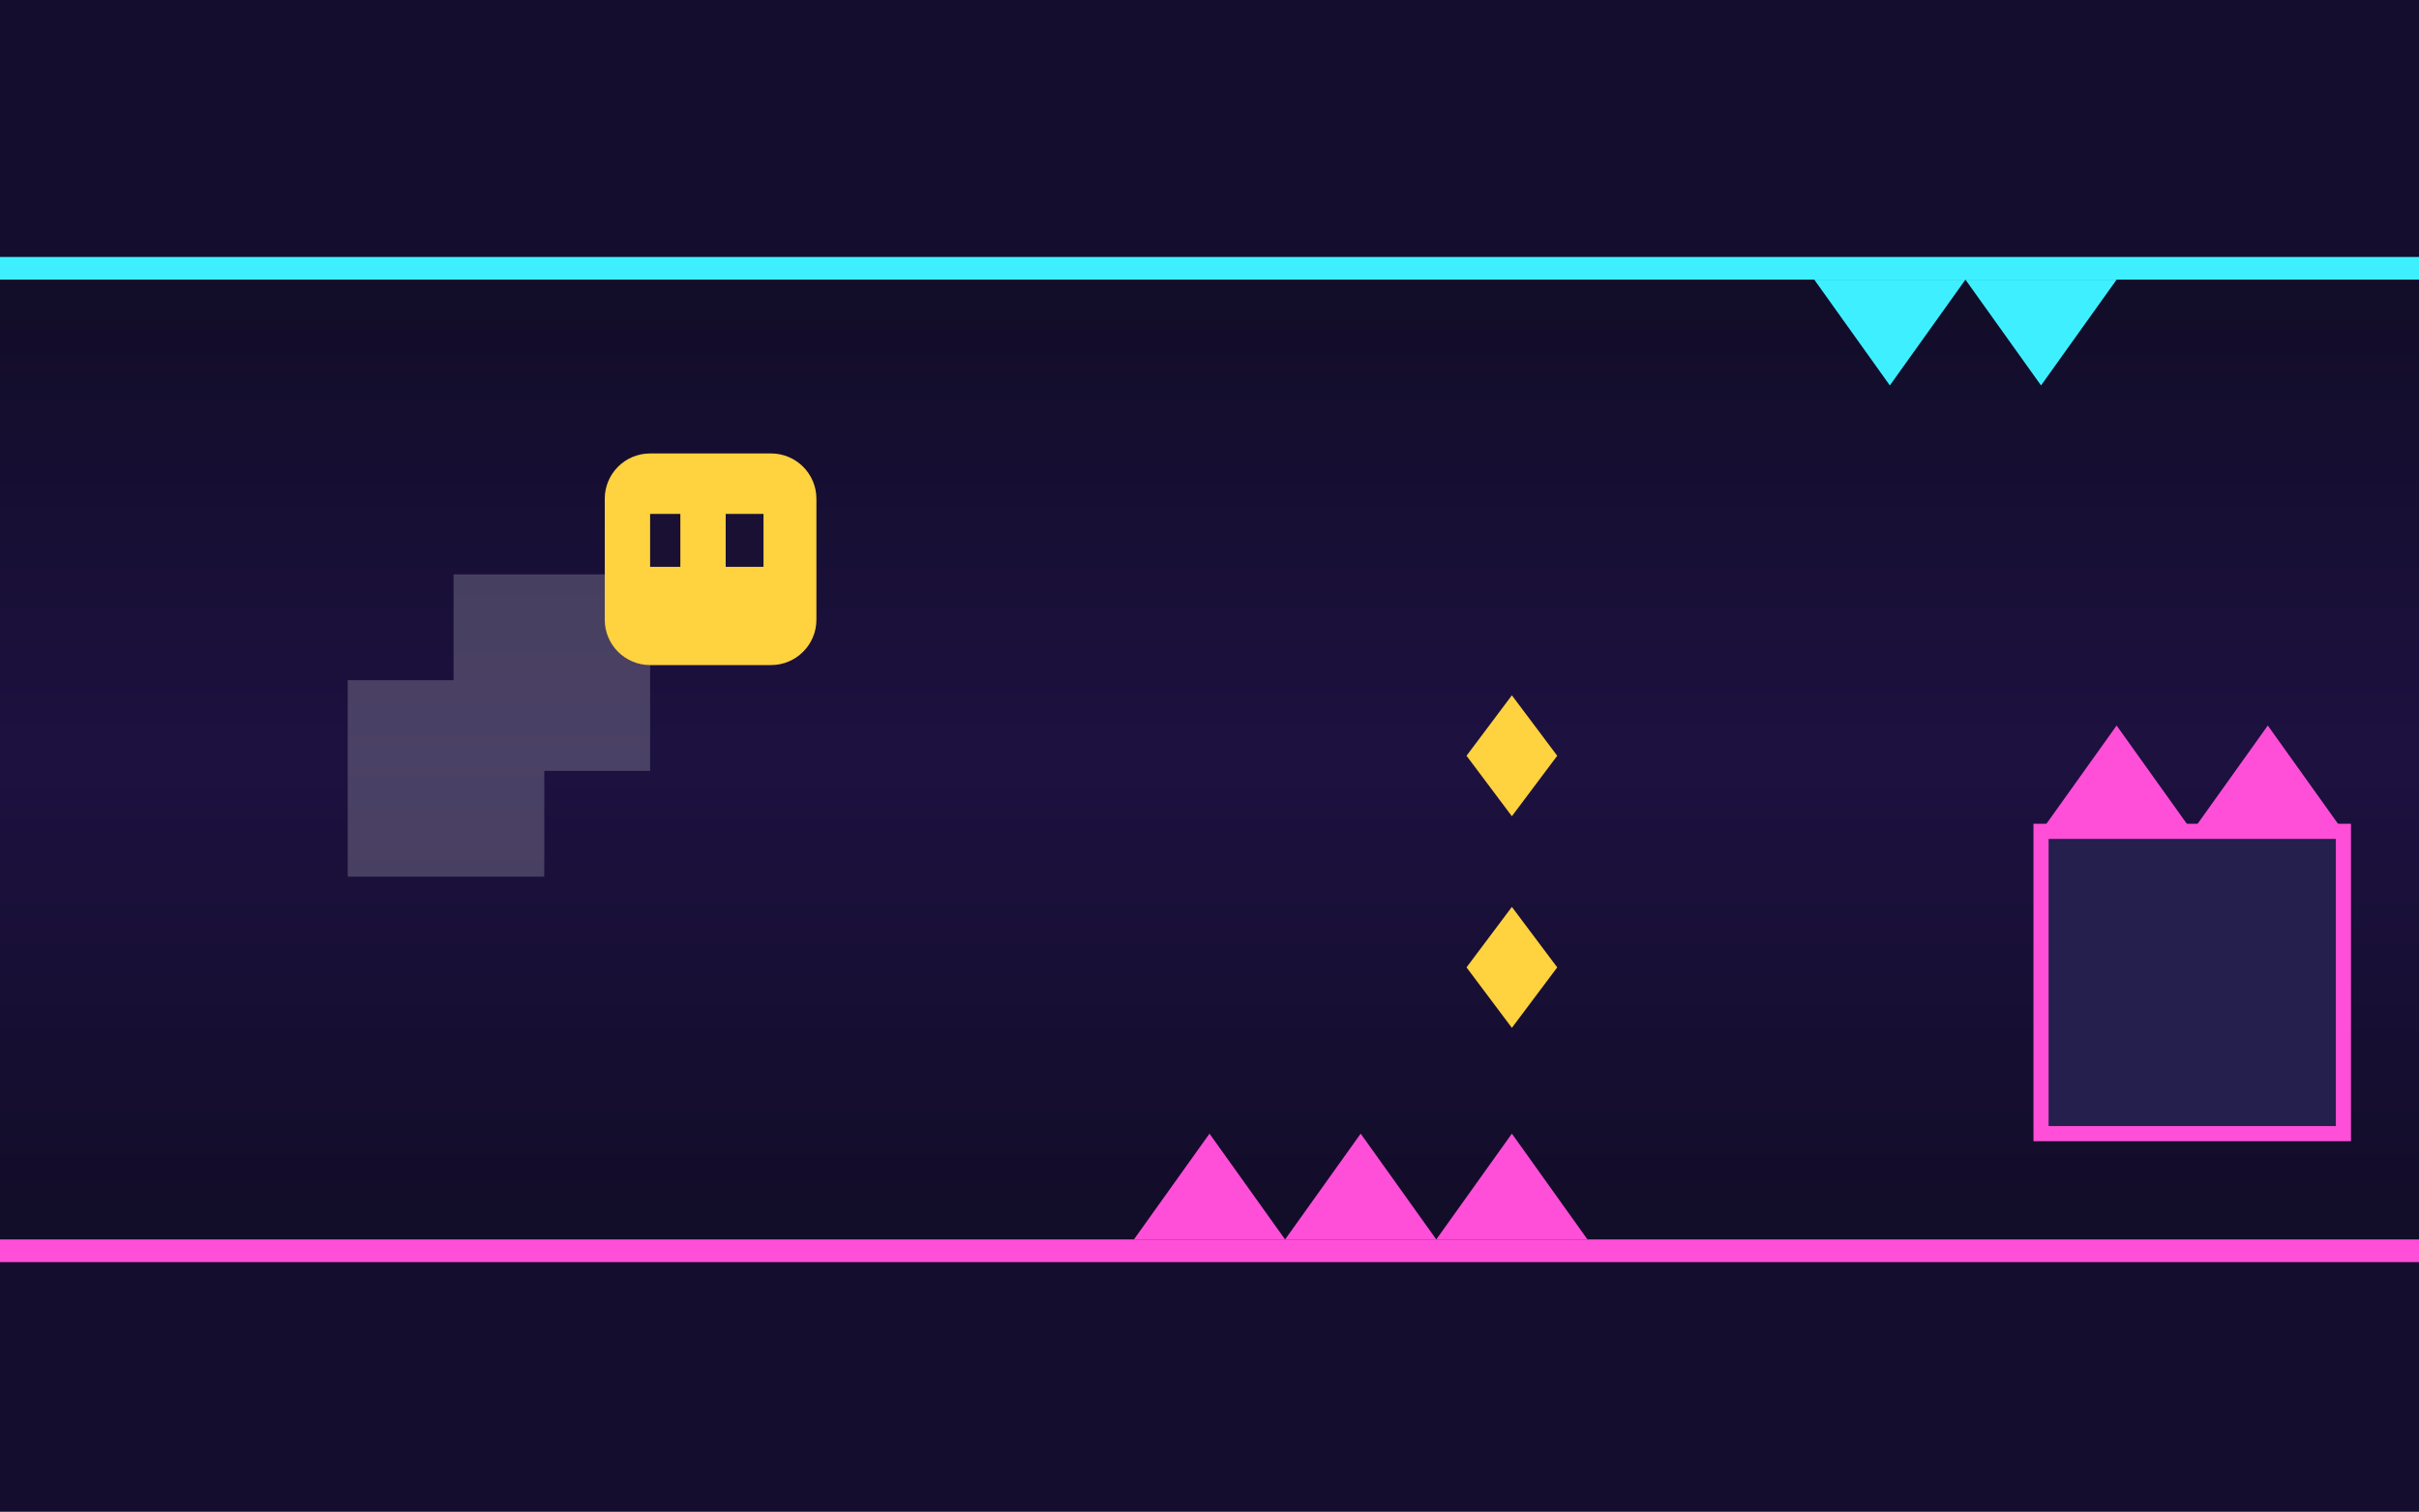
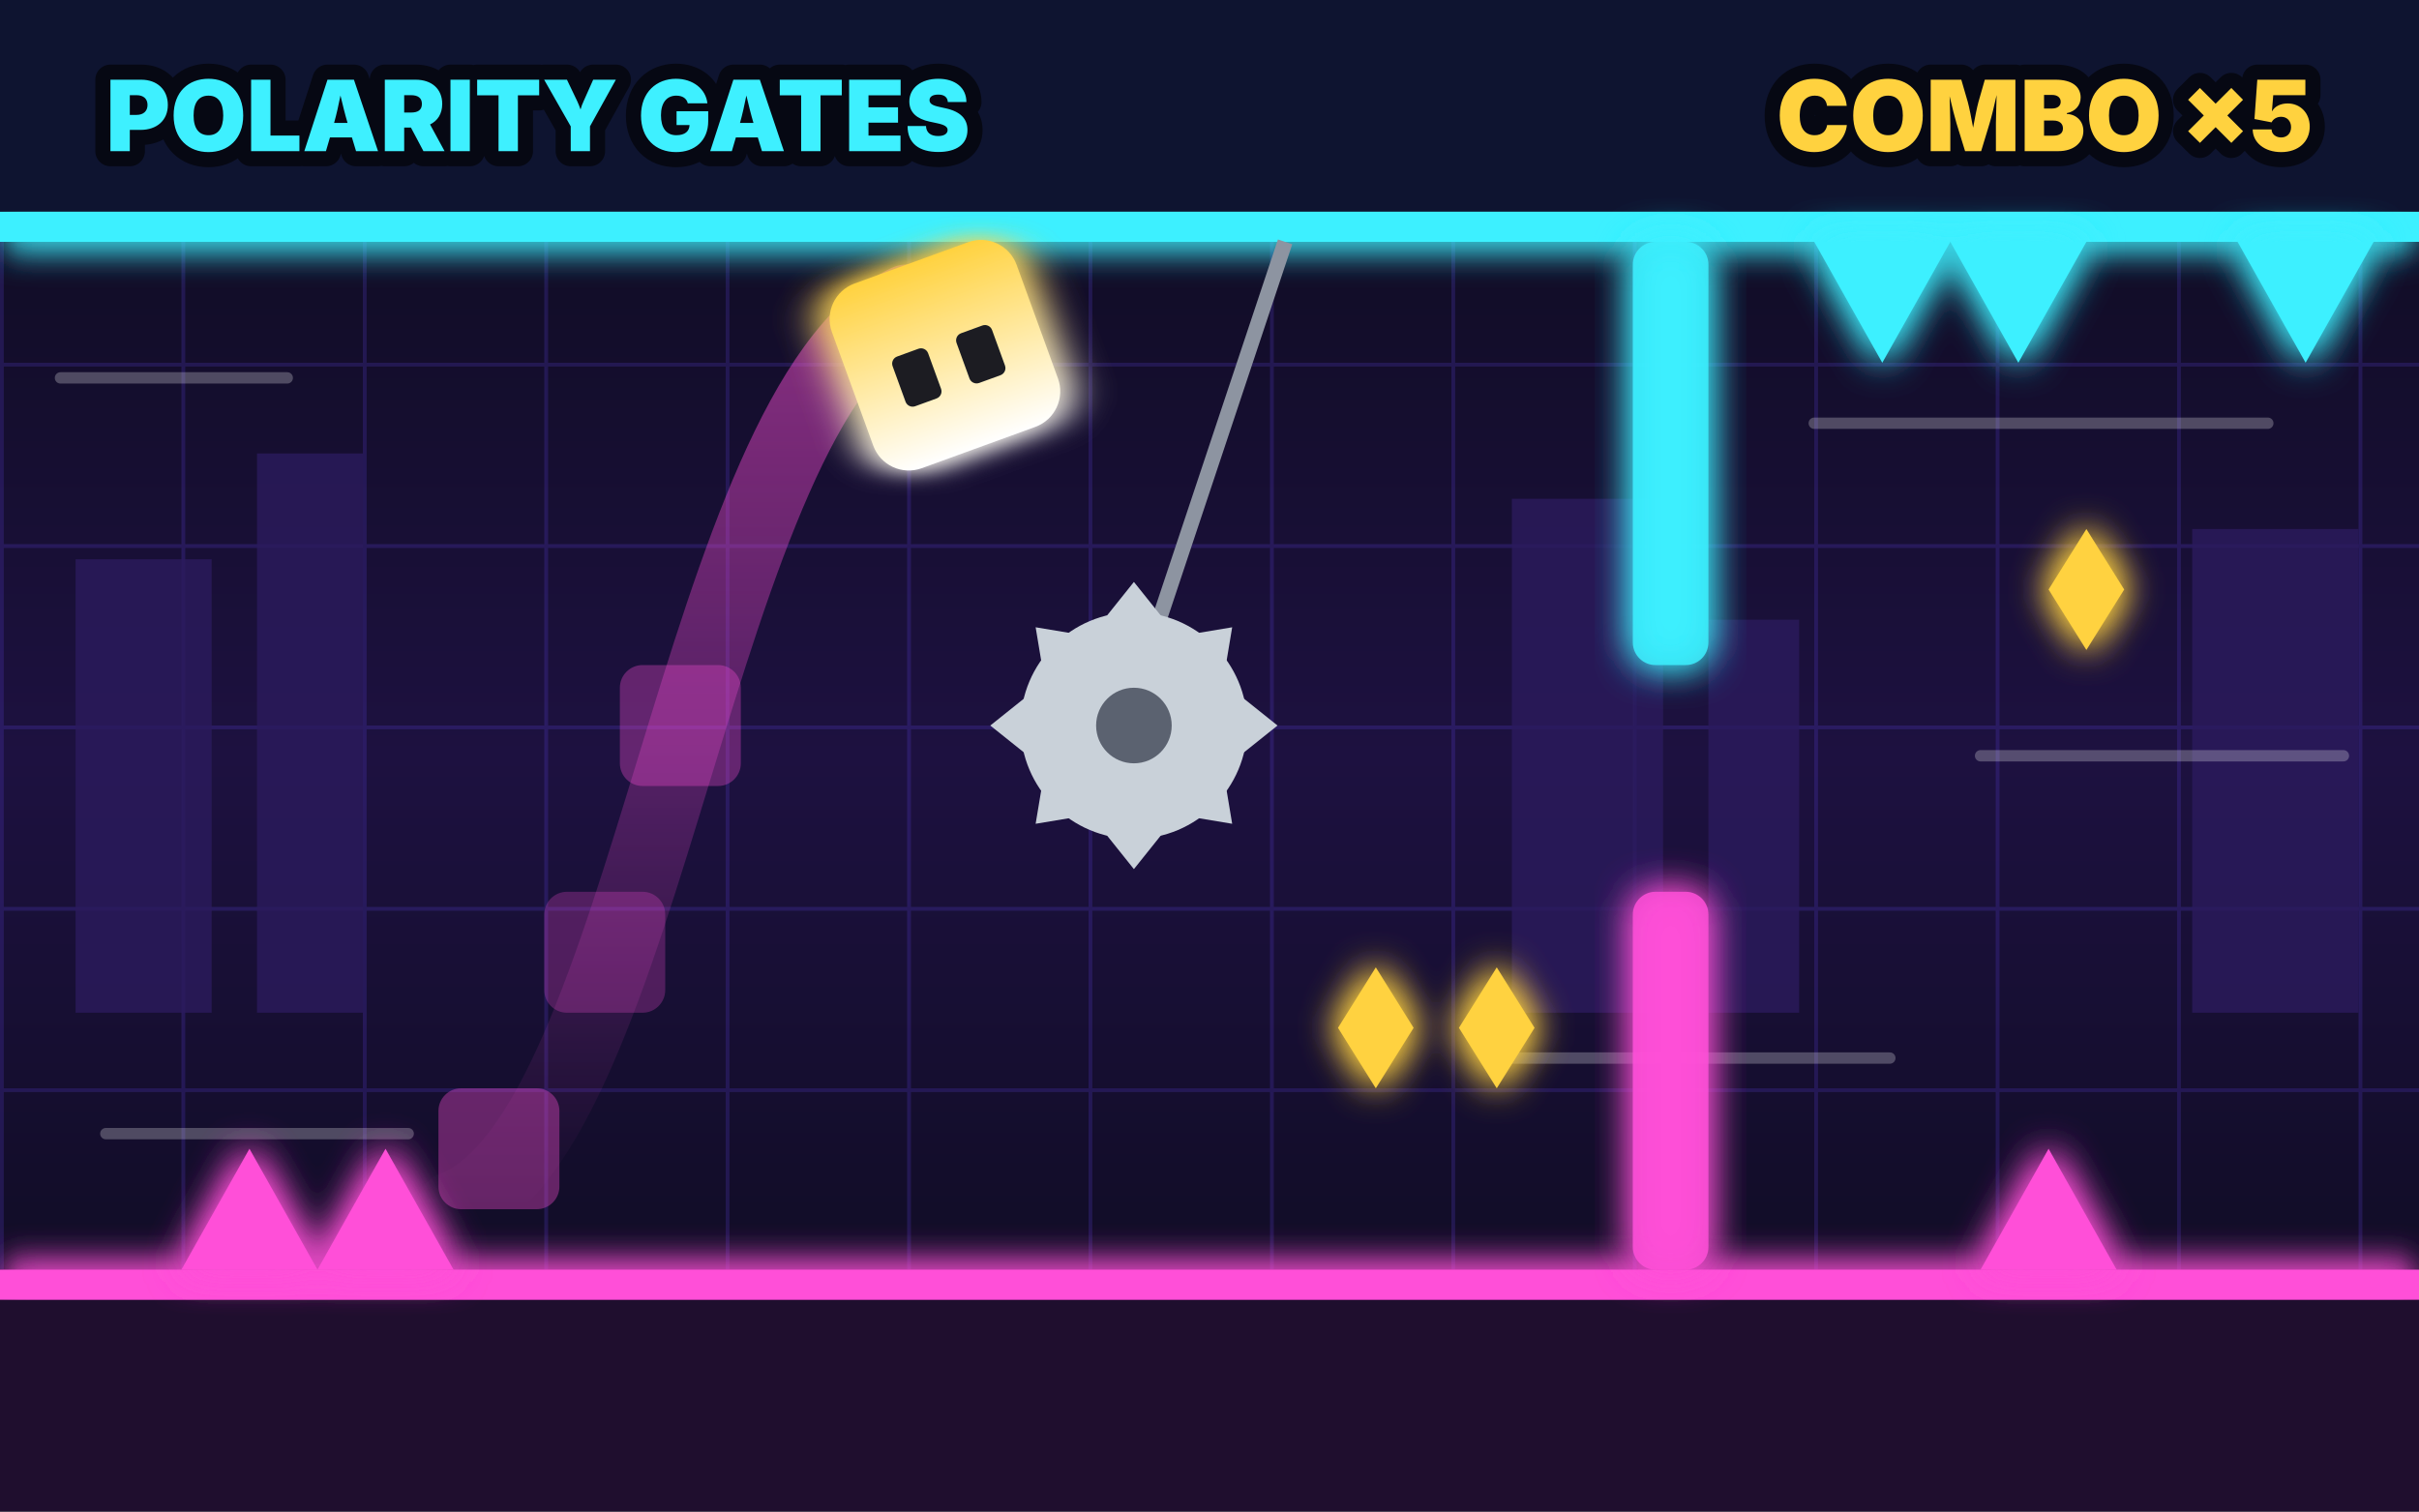
<svg xmlns="http://www.w3.org/2000/svg" viewBox="0 0 320 200">
  <defs>
-     <linearGradient id="b" x1="0" y1="0" x2="0" y2="1">
+     <linearGradient id="bg" x1="0" y1="0" x2="0" y2="1">
      <stop offset="0" stop-color="#0b0a1a" />
      <stop offset=".5" stop-color="#1d1140" />
      <stop offset="1" stop-color="#0b0a1a" />
    </linearGradient>
+     <linearGradient id="trail" x1="0" y1="1" x2="0" y2="0">
+       <stop offset="0" stop-color="#ff4fd8" stop-opacity="0" />
+       <stop offset="1" stop-color="#ff4fd8" stop-opacity=".9" />
+     </linearGradient>
+     <linearGradient id="cube" x1="0" y1="0" x2="0" y2="1">
+       <stop offset="0" stop-color="#ffffff" />
+       <stop offset="1" stop-color="#ffd23f" />
+     </linearGradient>
+     <filter id="glow" x="-50%" y="-50%" width="200%" height="200%">
+       <feGaussianBlur stdDeviation="2.5" result="b" />
+       <feMerge>
+         <feMergeNode in="b" />
+         <feMergeNode in="b" />
+         <feMergeNode in="SourceGraphic" />
+       </feMerge>
+     </filter>
+     <pattern id="grid" width="24" height="24" patternUnits="userSpaceOnUse">
+       <path d="M24 0H0V24" fill="none" stroke="#6b4cff" stroke-opacity=".18" />
+     </pattern>
  </defs>
-   <rect width="320" height="200" fill="url(#b)" />
-   <rect y="0" width="320" height="36" fill="#140d2e" />
-   <rect y="164" width="320" height="36" fill="#140d2e" />
-   <rect y="34" width="320" height="3" fill="#3ef0ff" />
-   <rect y="164" width="320" height="3" fill="#ff4fd8" />
-   <path d="M150 164 l10 -14 10 14 10 -14 10 14 10 -14 10 14z" fill="#ff4fd8" />
-   <path d="M240 37 l10 14 10 -14 10 14 10 -14z" fill="#3ef0ff" />
-   <rect x="270" y="110" width="40" height="40" fill="#251f4d" stroke="#ff4fd8" stroke-width="2" />
-   <path d="M270 110 l10 -14 10 14 10 -14 10 14z" fill="#ff4fd8" />
-   <g opacity=".2" fill="#fff">
-     <rect x="46" y="90" width="26" height="26" />
-     <rect x="60" y="76" width="26" height="26" />
+   <rect width="320" height="200" fill="url(#bg)" />
+   <rect y="32" width="320" height="136" fill="url(#grid)" />
+   <g fill="#2a1a5c" opacity=".8">
+     <rect x="10" y="74" width="18" height="60" />
+     <rect x="34" y="60" width="14" height="74" />
+     <rect x="200" y="66" width="20" height="68" />
+     <rect x="226" y="82" width="12" height="52" />
+     <rect x="290" y="70" width="22" height="64" />
  </g>
-   <rect x="80" y="60" width="28" height="28" rx="6" fill="#ffd23f" />
-   <rect x="96" y="68" width="5" height="7" fill="#1a1033" />
-   <rect x="86" y="68" width="4" height="7" fill="#1a1033" />
-   <path d="M200 92 l6 8 -6 8 -6 -8z" fill="#ffd23f" />
-   <path d="M200 120 l6 8 -6 8 -6 -8z" fill="#ffd23f" />
+   <g stroke="#fff" stroke-opacity=".25" stroke-width="1.5" stroke-linecap="round">
+     <path d="M240 56h60" />
+     <path d="M200 140h50" />
+     <path d="M262 100h48" />
+     <path d="M8 50h30" />
+     <path d="M14 150h40" />
+   </g>
+   <g filter="url(#glow)">
+     <rect x="0" y="28" width="320" height="4" fill="#3ef0ff" />
+     <rect x="0" y="168" width="320" height="4" fill="#ff4fd8" />
+   </g>
+   <rect x="0" y="0" width="320" height="28" fill="#0e1430" />
+   <rect x="0" y="172" width="320" height="28" fill="#1f0e2e" />
+   <g fill="#ff4fd8" filter="url(#glow)">
+     <path d="M24 168l9-16 9 16z" />
+     <path d="M42 168l9-16 9 16z" />
+     <path d="M262 168l9-16 9 16z" />
+   </g>
+   <g fill="#3ef0ff" filter="url(#glow)">
+     <path d="M240 32l9 16 9-16z" />
+     <path d="M258 32l9 16 9-16z" />
+     <path d="M296 32l9 16 9-16z" />
+   </g>
+   <g filter="url(#glow)">
+     <rect x="216" y="32" width="10" height="56" rx="3" fill="#3ef0ff" opacity=".85" />
+     <rect x="216" y="118" width="10" height="50" rx="3" fill="#ff4fd8" opacity=".85" />
+   </g>
+   <path d="M170 32 L150 92" stroke="#8d94a1" stroke-width="2" />
+   <g transform="translate(150 96)">
+     <circle r="15" fill="#c9d1d9" />
+     <g fill="#c9d1d9">
+       <path d="M0-19l4 5h-8z" />
+       <path d="M0 19l4-5h-8z" />
+       <path d="M-19 0l5 4v-8z" />
+       <path d="M19 0l-5 4v-8z" />
+       <path d="M13-13l-1 6-5-5z" />
+       <path d="M-13 13l1-6 5 5z" />
+       <path d="M13 13l-6-1 5-5z" />
+       <path d="M-13-13l6 1-5 5z" />
+     </g>
+     <circle r="5" fill="#5b6270" />
+   </g>
+   <path d="M60 160 C86 150 92 54 120 40" fill="none" stroke="url(#trail)" stroke-width="10" stroke-linecap="round" opacity=".55" />
+   <g fill="#ff4fd8" opacity=".35">
+     <rect x="58" y="144" width="16" height="16" rx="3" />
+     <rect x="72" y="118" width="16" height="16" rx="3" opacity=".7" />
+     <rect x="82" y="88" width="16" height="16" rx="3" opacity=".9" />
+   </g>
+   <g transform="translate(112 34) rotate(160 13 13)" filter="url(#glow)">
+     <rect width="26" height="26" rx="5" fill="url(#cube)" />
+     <rect x="6" y="8" width="5" height="7" rx="1" fill="#1b1e24" />
+     <rect x="15" y="8" width="5" height="7" rx="1" fill="#1b1e24" />
+   </g>
+   <g fill="#ffd23f" filter="url(#glow)">
+     <path d="M182 128l5 8-5 8-5-8z" />
+     <path d="M198 128l5 8-5 8-5-8z" />
+     <path d="M276 70l5 8-5 8-5-8z" />
+   </g>
+   <g font-family="system-ui,-apple-system,sans-serif" font-weight="900" paint-order="stroke" stroke="rgba(0,0,0,.6)" stroke-width="4" stroke-linejoin="round">
+     <text x="14" y="20" font-size="13" fill="#3ef0ff">POLARITY GATES</text>
+     <text x="306" y="20" text-anchor="end" font-size="13" fill="#ffd23f">COMBO ×5</text>
+   </g>
</svg>
